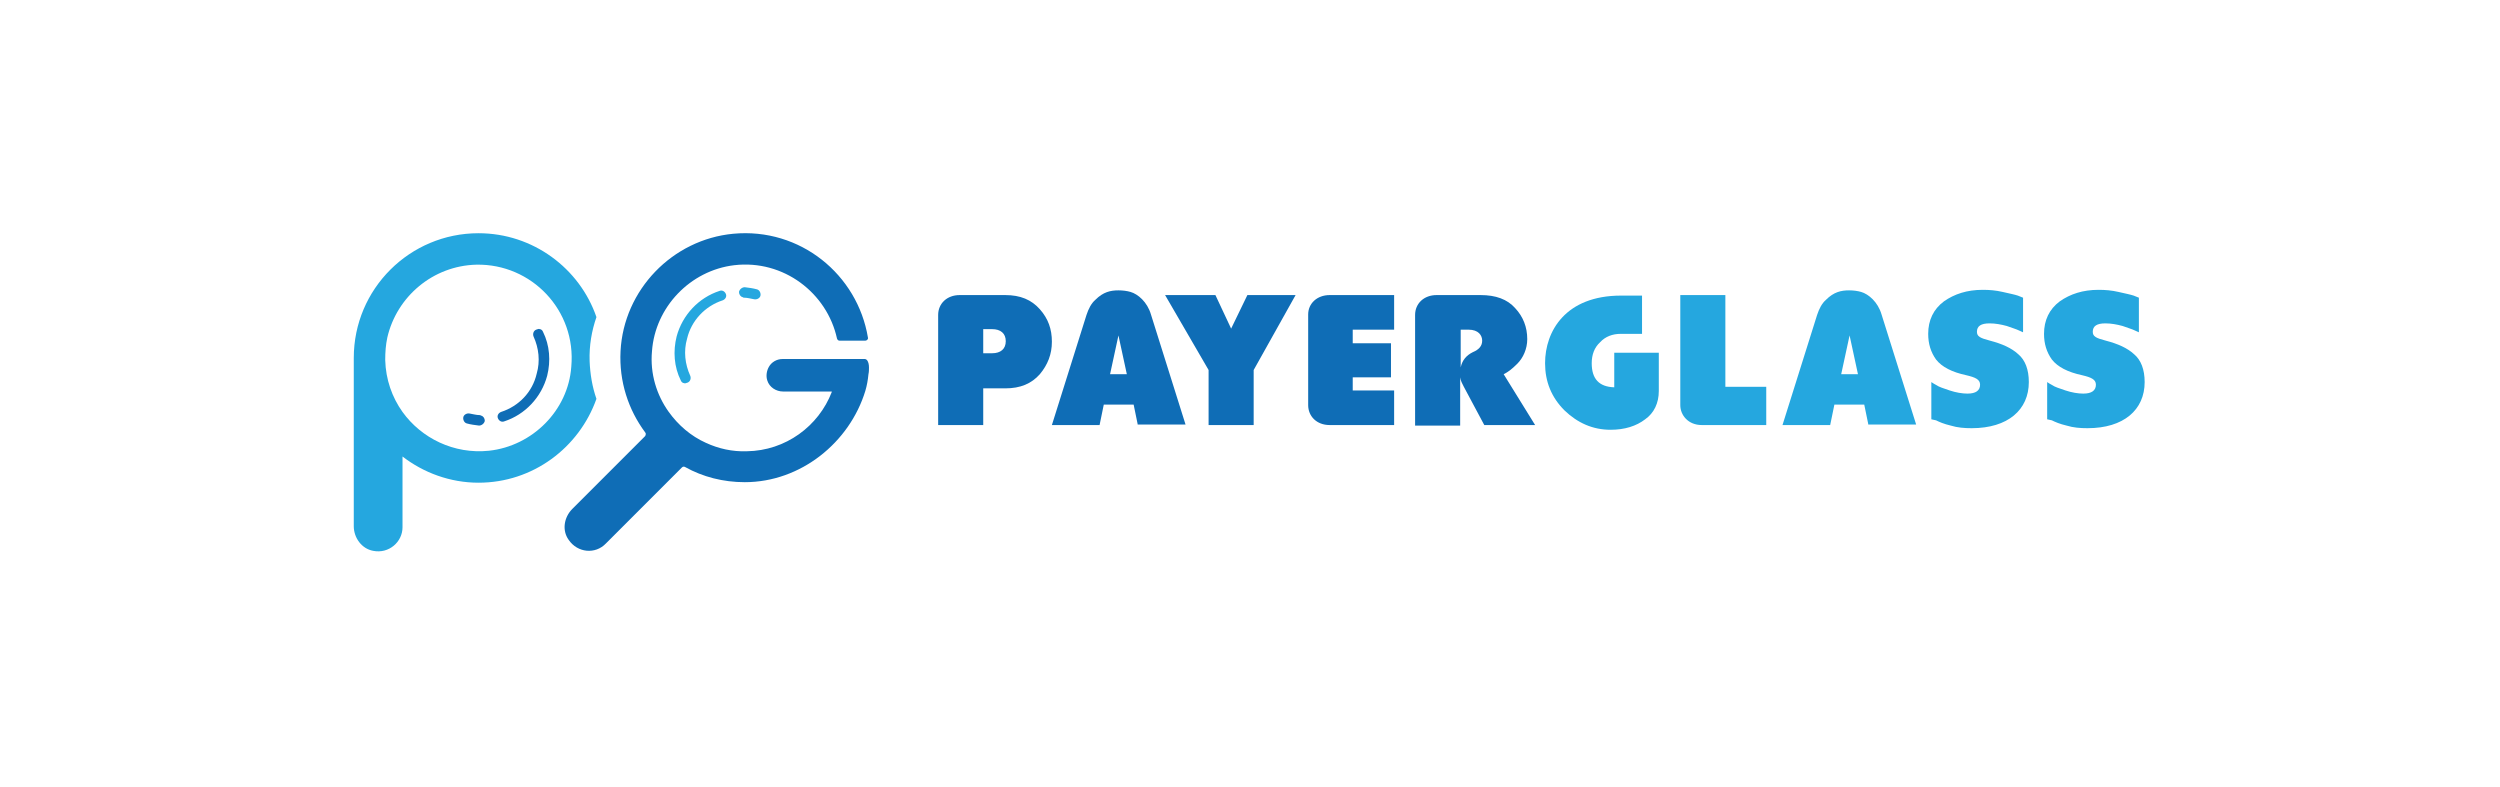
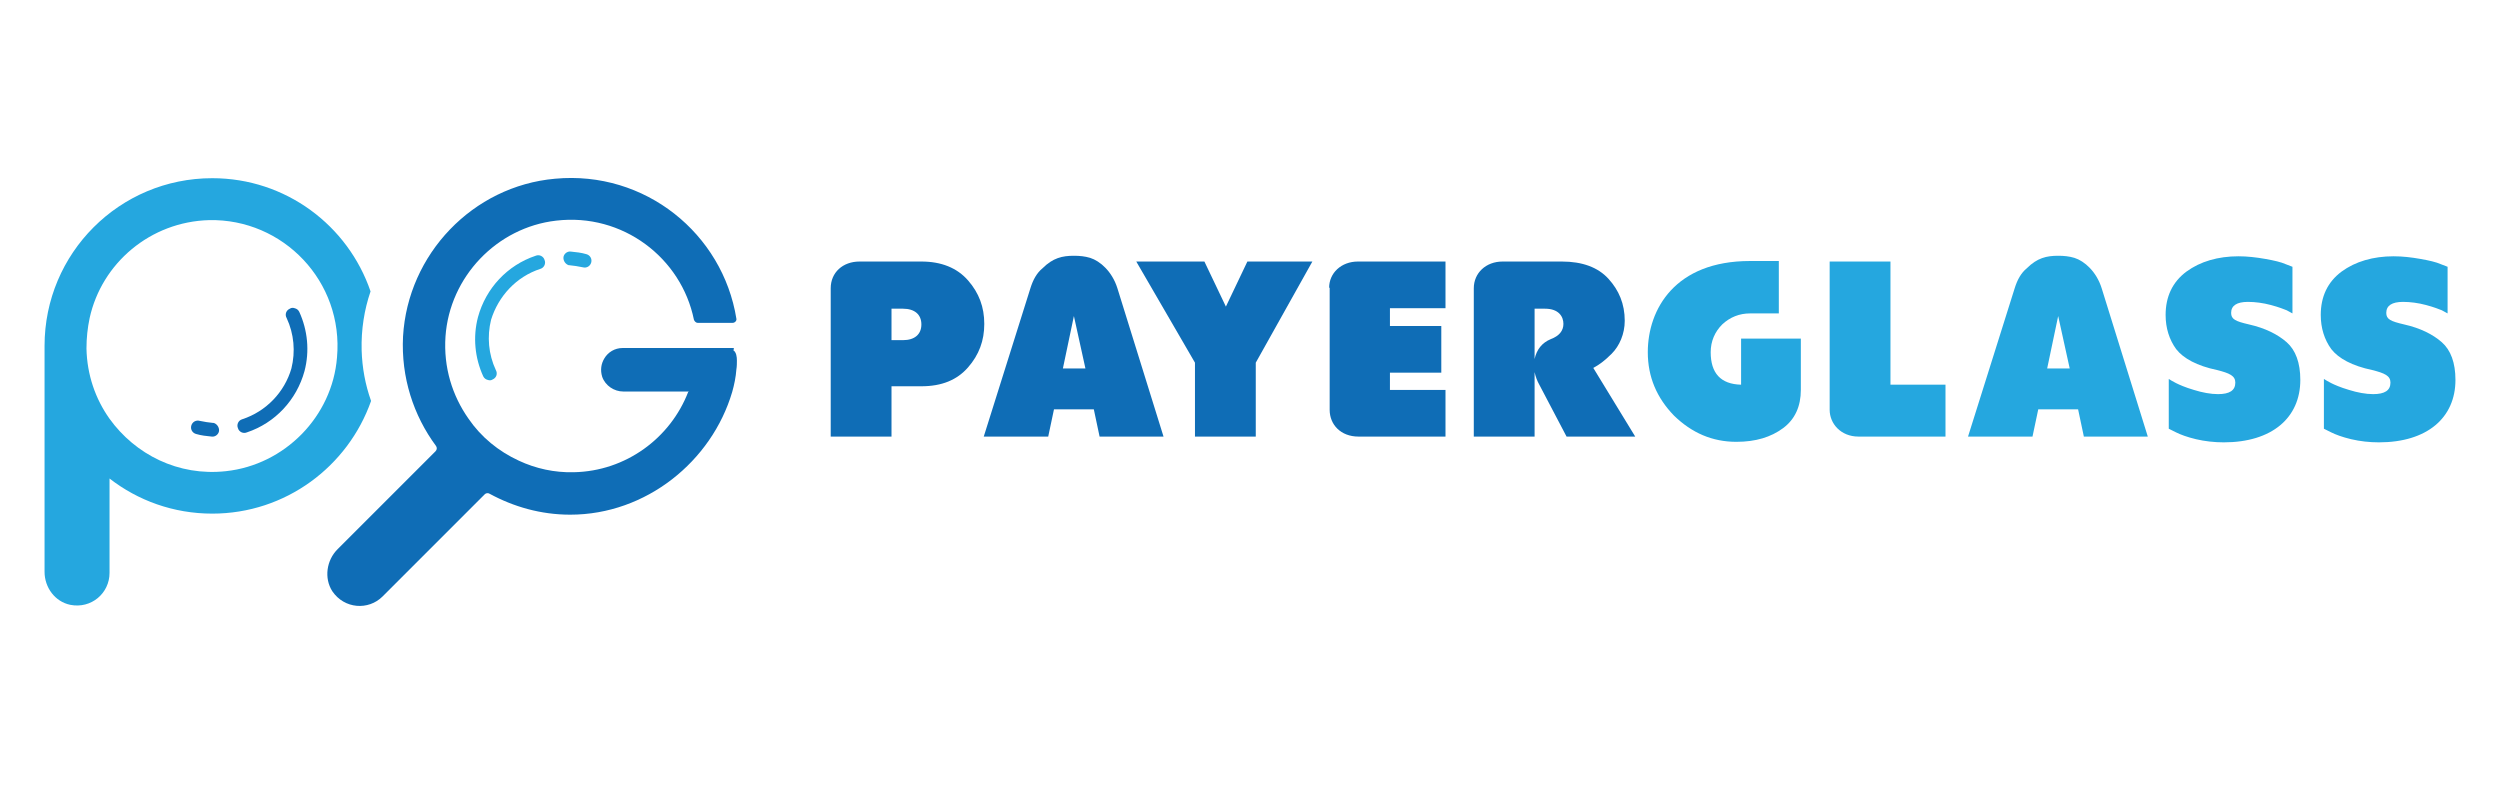
<svg xmlns="http://www.w3.org/2000/svg" version="1.1" id="Layer_1" x="0px" y="0px" viewBox="0 0 477 150" style="enable-background:new 0 0 477 150;" xml:space="preserve">
  <style type="text/css">
	.st0{fill:#0F6DB6;}
	.st1{fill:#25A7DF;}
	.st2{fill:none;}
</style>
  <g>
-     <path class="st0" d="M187.6,74v7.1H179V60.1c0-2.2,1.7-3.8,4.1-3.8h8.7c2.9,0,5,0.9,6.6,2.7c1.6,1.8,2.3,3.8,2.3,6.2   s-0.8,4.4-2.3,6.2c-1.6,1.8-3.7,2.7-6.6,2.7H187.6z M187.6,62.9v4.5h1.7c1.6,0,2.6-0.8,2.6-2.3s-1-2.3-2.6-2.3H187.6z" />
-     <path class="st0" d="M217.1,81.1l-0.8-3.9h-5.7l-0.8,3.9h-9.1l6.6-21c0.4-1.2,0.9-2.2,1.7-2.9c1.5-1.5,2.9-1.8,4.4-1.8   c0.8,0,1.6,0.1,2.3,0.3c1.4,0.4,3.2,1.9,3.9,4.3l6.6,21H217.1z M213.4,64l-1.6,7.4h3.2L213.4,64z" />
-     <path class="st0" d="M231.9,56.3l3,6.4l3.1-6.4h9.2l-8,14.3v10.5h-8.6V70.6l-8.3-14.3H231.9z" />
-     <path class="st0" d="M249.6,60c0-2.1,1.7-3.7,4.1-3.7H266v6.6h-7.9v2.6h7.3V72h-7.3v2.5h7.9v6.6h-12.3c-2.5,0-4.1-1.7-4.1-3.8V60z" />
-     <path class="st0" d="M283.2,81.1l-3.9-7.3c-0.3-0.6-0.6-1.1-0.7-1.8v9.2h-8.6V60.1c0-2.2,1.7-3.8,4.1-3.8h8.4   c2.9,0,5.1,0.8,6.6,2.5c1.5,1.6,2.3,3.6,2.3,5.9c0,1.9-0.8,3.6-1.9,4.7c-1.1,1.1-1.8,1.6-2.6,2l6,9.7H283.2z M278.7,62.9v7.2   c0.3-1.4,1.1-2.3,2.3-2.9c1.2-0.5,1.8-1.2,1.8-2.2c0-1-0.7-2.1-2.6-2.1H278.7z" />
-     <path class="st1" d="M313.3,56.3v7.4h-4.1c-1.5,0-2.9,0.5-3.9,1.6c-1.1,1-1.6,2.4-1.6,4c0,3,1.4,4.5,4.3,4.6v-6.6h8.5v7.3   c0,2.3-0.9,4.2-2.6,5.4c-1.7,1.3-3.9,2-6.6,2c-3.4,0-6.3-1.3-8.8-3.7c-2.5-2.5-3.7-5.5-3.7-9c0-6.1,3.9-12.9,14.5-12.9H313.3z" />
-     <path class="st1" d="M337,73.7v7.4h-12.3c-2.6,0-4.1-1.9-4.1-3.8V56.3h8.6v17.5H337z" />
-     <path class="st1" d="M356.5,81.1l-0.8-3.9H350l-0.8,3.9h-9.1l6.6-21c0.4-1.2,0.9-2.2,1.7-2.9c1.5-1.5,2.9-1.8,4.4-1.8   c0.8,0,1.6,0.1,2.3,0.3c1.4,0.4,3.2,1.9,3.9,4.3l6.6,21H356.5z M352.9,64l-1.6,7.4h3.2L352.9,64z" />
-     <path class="st1" d="M368.5,80v-7.1c0.3,0.2,0.6,0.4,1,0.6c0.4,0.3,1.3,0.6,2.5,1c1.2,0.4,2.4,0.6,3.4,0.6c1.6,0,2.4-0.6,2.4-1.7   c0-1-0.9-1.4-2.6-1.8c-2.8-0.6-4.7-1.6-5.8-3c-1-1.4-1.5-3-1.5-4.9c0-2.6,1-4.7,3-6.2c2-1.4,4.4-2.2,7.4-2.2c1.3,0,2.5,0.1,3.8,0.4   c1.3,0.3,2.3,0.5,2.9,0.7l1,0.4v6.6l-0.9-0.4c-0.4-0.2-1.1-0.4-2.2-0.8c-1.1-0.3-2.2-0.5-3.3-0.5c-1.6,0-2.4,0.5-2.4,1.6   c0,0.9,0.6,1.2,2.5,1.7c2.3,0.6,4.1,1.4,5.4,2.6c1.3,1.1,2,2.9,2,5.3c0,5.3-4,8.8-10.9,8.8c-1.4,0-2.7-0.1-4-0.5   c-1.3-0.3-2.2-0.7-2.8-1L368.5,80z" />
-     <path class="st1" d="M390.6,80v-7.1c0.3,0.2,0.6,0.4,1,0.6c0.4,0.3,1.3,0.6,2.5,1c1.2,0.4,2.4,0.6,3.4,0.6c1.6,0,2.4-0.6,2.4-1.7   c0-1-0.9-1.4-2.6-1.8c-2.8-0.6-4.7-1.6-5.8-3c-1-1.4-1.5-3-1.5-4.9c0-2.6,1-4.7,3-6.2c2-1.4,4.4-2.2,7.4-2.2c1.3,0,2.5,0.1,3.8,0.4   c1.3,0.3,2.3,0.5,2.9,0.7l1,0.4v6.6l-0.9-0.4c-0.4-0.2-1.1-0.4-2.2-0.8c-1.1-0.3-2.2-0.5-3.3-0.5c-1.6,0-2.4,0.5-2.4,1.6   c0,0.9,0.6,1.2,2.5,1.7c2.3,0.6,4.1,1.4,5.4,2.6c1.3,1.1,2,2.9,2,5.3c0,5.3-4,8.8-10.9,8.8c-1.4,0-2.7-0.1-4-0.5   c-1.3-0.3-2.2-0.7-2.8-1L390.6,80z" />
+     <path class="st0" d="M170.1,73.7v9.6h-11.6V55c0-3,2.3-5.1,5.5-5.1h11.8c3.8,0,6.8,1.2,8.9,3.6c2.1,2.4,3.1,5.1,3.1,8.3   s-1,5.9-3.1,8.3c-2.1,2.4-5,3.6-8.9,3.6H170.1z M170.1,58.8v6.1h2.2c2.2,0,3.5-1.1,3.5-3s-1.3-3-3.5-3H170.1z" />
+     <path class="st0" d="M209.8,83.3l-1.1-5.2h-7.6l-1.1,5.2h-12.3l8.9-28.3c0.5-1.6,1.2-2.9,2.3-3.8c2-2,3.8-2.4,6-2.4   c1.1,0,2.1,0.1,3.1,0.4c1.9,0.6,4.2,2.6,5.2,5.8l8.8,28.3H209.8z M204.9,60.3l-2.1,10h4.3L204.9,60.3z" />
+     <path class="st0" d="M229.8,49.9l4.1,8.6l4.1-8.6h12.4l-10.8,19.3v14.1h-11.6V69.2l-11.2-19.3H229.8z" />
+     <path class="st0" d="M253.6,54.9c0-2.8,2.3-5,5.5-5h16.7v8.9h-10.6v3.4h9.8v8.9h-9.8v3.3h10.6v8.9h-16.6c-3.4,0-5.5-2.3-5.5-5.1   V54.9z" />
+     <path class="st0" d="M298.9,83.3l-5.2-9.9c-0.4-0.7-0.7-1.5-0.9-2.4v12.3h-11.6V55c0-2.9,2.3-5.1,5.5-5.1h11.3   c3.9,0,6.9,1.1,8.9,3.3c2,2.2,3.1,4.8,3.1,8c0,2.5-1,4.8-2.5,6.3c-1.4,1.4-2.4,2.1-3.5,2.7l8,13.1H298.9z M292.8,58.8v9.7   c0.4-1.8,1.4-3.1,3.1-3.8c1.6-0.6,2.4-1.6,2.4-2.9c0-1.4-0.9-2.9-3.5-2.9H292.8z" />
+     <path class="st1" d="M339.4,49.9v9.9h-5.5c-2,0-3.8,0.7-5.3,2.1c-1.4,1.4-2.2,3.2-2.2,5.3c0,4,1.9,6.1,5.8,6.2v-8.8h11.4v9.8   c0,3.1-1.1,5.6-3.4,7.3c-2.3,1.7-5.2,2.6-8.9,2.6c-4.6,0-8.5-1.7-11.9-5c-3.3-3.4-5-7.4-5-12.1c0-8.2,5.2-17.4,19.5-17.4H339.4z" />
+     <path class="st1" d="M371.2,73.4v9.9h-16.6c-3.4,0-5.5-2.5-5.5-5.1V49.9h11.6v23.5H371.2z" />
+     <path class="st1" d="M397.6,83.3l-1.1-5.2h-7.6l-1.1,5.2h-12.3l8.9-28.3c0.5-1.6,1.2-2.9,2.3-3.8c2-2,3.8-2.4,6-2.4   c1.1,0,2.1,0.1,3.1,0.4c1.9,0.6,4.2,2.6,5.2,5.8l8.8,28.3H397.6z M392.7,60.3l-2.1,10h4.3L392.7,60.3z" />
+     <path class="st1" d="M413.8,81.8v-9.5c0.3,0.2,0.8,0.5,1.4,0.8c0.6,0.3,1.7,0.8,3.4,1.3c1.6,0.5,3.2,0.8,4.6,0.8   c2.2,0,3.3-0.7,3.3-2.2c0-1.3-1.1-1.8-3.5-2.4c-3.8-0.8-6.4-2.2-7.8-4c-1.3-1.8-2-4-2-6.5c0-3.5,1.3-6.3,4-8.3   c2.6-1.9,6-2.9,9.9-2.9c1.7,0,3.4,0.2,5.1,0.5c1.7,0.3,3,0.6,3.9,1l1.3,0.5v8.9l-1.1-0.6c-0.5-0.2-1.5-0.6-3-1   c-1.5-0.4-3-0.6-4.4-0.6c-2.1,0-3.2,0.7-3.2,2.1c0,1.2,0.8,1.6,3.4,2.2c3.1,0.7,5.5,1.9,7.2,3.4c1.7,1.5,2.6,3.9,2.6,7.2   c0,7.2-5.4,11.9-14.6,11.9c-1.8,0-3.6-0.2-5.3-0.6c-1.7-0.4-3-0.9-3.8-1.3L413.8,81.8z" />
+     <path class="st1" d="M443.4,81.8v-9.5c0.3,0.2,0.8,0.5,1.4,0.8c0.6,0.3,1.7,0.8,3.4,1.3c1.6,0.5,3.2,0.8,4.6,0.8   c2.2,0,3.3-0.7,3.3-2.2c0-1.3-1.1-1.8-3.5-2.4c-3.8-0.8-6.4-2.2-7.8-4c-1.3-1.8-2-4-2-6.5c0-3.5,1.3-6.3,4-8.3   c2.6-1.9,6-2.9,9.9-2.9c1.7,0,3.4,0.2,5.1,0.5c1.7,0.3,3,0.6,3.9,1l1.3,0.5v8.9l-1.1-0.6c-0.5-0.2-1.5-0.6-3-1   c-1.5-0.4-3-0.6-4.4-0.6c-2.1,0-3.2,0.7-3.2,2.1c0,1.2,0.8,1.6,3.4,2.2c3.1,0.7,5.5,1.9,7.2,3.4c1.7,1.5,2.6,3.9,2.6,7.2   c0,7.2-5.4,11.9-14.6,11.9c-1.8,0-3.6-0.2-5.3-0.6c-1.7-0.4-3-0.9-3.8-1.3L443.4,81.8z" />
  </g>
-   <path class="st2" d="M91,50.4c-8.3,0.2-15.2,6.1-17,13.9c-0.3,1.4-0.5,2.8-0.4,4.3c0.1,3.7,1.3,7.1,3.3,9.9  c3.3,4.7,8.8,7.6,14.9,7.5c9.8-0.2,17.7-8.4,17.4-18.2C109,58,100.8,50.2,91,50.4z" />
-   <path class="st1" d="M113.8,60.5c-3.2-9.3-12.1-16-22.5-16c-13.1,0-23.8,10.6-23.8,23.8c0,0.1,0,0.2,0,0.3c0,0,0,0,0,0.1v31.7  c0,2.2,1.5,4.3,3.7,4.7c3,0.6,5.6-1.7,5.6-4.5V87.1c4,3.1,9.1,5,14.5,5c10.4,0,19.2-6.7,22.5-16c-0.8-2.3-1.2-4.7-1.3-7.2  C112.4,65.9,112.9,63.1,113.8,60.5z M93.3,86c-6.7,0.7-12.9-2.4-16.5-7.4c-2-2.8-3.2-6.2-3.3-9.9c0-1.5,0.1-2.9,0.4-4.3  c1.8-7.8,8.7-13.7,17-13.9c10.5-0.2,19.1,8.7,18.1,19.5C108.4,78.3,101.6,85.1,93.3,86z" />
-   <path class="st0" d="M165.1,68.5c-0.2,0-0.3,0-0.5,0c-0.2,0-0.3,0-0.5,0c-0.4,0-0.8,0-1.2,0c-0.5,0-1,0-1.5,0c-0.6,0-1.1,0-1.7,0  c-0.6,0-1.2,0-1.8,0c-0.6,0-1.2,0-1.8,0c-0.6,0-1.2,0-1.8,0c-0.6,0-1.1,0-1.7,0c-0.5,0-1,0-1.5,0c-0.4,0-0.8,0-1.2,0  c-0.2,0-0.4,0-0.6,0c-1.1,0-2.1,0.6-2.6,1.5c-0.4,0.7-0.6,1.7-0.3,2.6c0.4,1.3,1.7,2.1,3,2.1h9.3c0,0,0,0.1,0,0.1  c-2.5,6.5-8.8,11.2-16.2,11.3c-2.8,0.1-5.4-0.5-7.8-1.6c-2.9-1.3-5.3-3.4-7.1-5.9c-2.3-3.2-3.6-7.3-3.2-11.6  c0.6-8.4,7.3-15.4,15.7-16.4c9.4-1.1,17.7,5.3,19.6,14c0.1,0.3,0.3,0.4,0.5,0.4h4.9c0.3,0,0.6-0.3,0.5-0.6c-2-12-12.9-21-25.7-19.8  c-11.6,1.1-20.9,10.7-21.5,22.4c-0.3,5.8,1.5,11.2,4.7,15.5c0.2,0.2,0.1,0.5,0,0.7c-1.8,1.8-10.2,10.2-13.9,13.9  c-1.6,1.6-2,4.1-0.7,5.9c1.7,2.5,5.1,2.8,7.1,0.7l14.5-14.5c0.2-0.2,0.4-0.2,0.6-0.1c3.4,1.9,7.3,2.9,11.4,2.9  c10.7,0,20-7.6,23-17.4c0.3-1,0.5-2.1,0.6-3.2c0.1-0.4,0.1-0.9,0.1-1.3c0-0.5-0.1-1.2-0.5-1.5C165.4,68.6,165.2,68.6,165.1,68.5z" />
+   <path class="st2" d="M39.9,42C28.7,42.3,19.4,50.2,17,60.7c-0.4,1.9-0.6,3.8-0.6,5.8c0.1,5,1.7,9.6,4.4,13.4  C25.3,86.2,32.7,90.2,41,90c13.2-0.3,23.8-11.3,23.5-24.5C64.2,52.3,53.2,41.7,39.9,42z" />
+   <path class="st1" d="M70.7,55.6C66.4,43,54.5,34,40.5,34c-17.7,0-32,14.3-32,32c0,0.1,0,0.2,0,0.4c0,0,0,0.1,0,0.1l0,42.6  c0,3,2,5.7,4.9,6.3c4,0.8,7.5-2.2,7.5-6.1v-18c5.4,4.2,12.2,6.7,19.6,6.7c14,0,25.9-9,30.3-21.5c-1.1-3.1-1.7-6.3-1.8-9.7  C68.9,62.9,69.5,59.1,70.7,55.6z M43.1,89.9c-9.1,1-17.3-3.2-22.2-10c-2.7-3.8-4.3-8.4-4.4-13.4c0-2,0.2-3.9,0.6-5.8  C19.4,50.2,28.7,42.3,39.9,42c14.1-0.3,25.7,11.7,24.4,26.2C63.4,79.5,54.3,88.7,43.1,89.9z" />
+   <path class="st0" d="M139.8,66.4c-0.2,0-0.4,0-0.6,0c-0.2,0-0.4,0-0.6,0c-0.5,0-1.1,0-1.6,0c-0.7,0-1.3,0-2,0c-0.8,0-1.5,0-2.3,0  c-0.8,0-1.6,0-2.4,0c-0.8,0-1.6,0-2.5,0c-0.8,0-1.6,0-2.4,0c-0.7,0-1.5,0-2.2,0c-0.7,0-1.3,0-2,0c-0.5,0-1.1,0-1.6,0  c-0.3,0-0.5,0-0.8,0c-1.5,0-2.8,0.8-3.5,2c-0.6,1-0.8,2.2-0.4,3.5c0.6,1.7,2.3,2.8,4,2.8h12.5c0,0,0,0.1-0.1,0.1  c-3.4,8.8-11.9,15.1-21.8,15.3c-3.7,0.1-7.3-0.7-10.5-2.2c-3.9-1.8-7.2-4.5-9.6-8c-3.1-4.4-4.8-9.8-4.4-15.7  c0.8-11.4,9.8-20.8,21.1-22.1c12.7-1.5,23.9,7.1,26.3,18.9c0.1,0.3,0.4,0.6,0.7,0.6h6.7c0.4,0,0.8-0.4,0.7-0.8  c-2.6-16.2-17.4-28.3-34.6-26.7c-15.7,1.4-28.1,14.4-29,30.1c-0.4,7.8,2,15.1,6.3,20.9c0.2,0.3,0.2,0.7-0.1,1  c-2.4,2.4-13.8,13.8-18.7,18.7c-2.1,2.1-2.6,5.5-1,8c2.3,3.4,6.9,3.7,9.6,1l19.5-19.5c0.2-0.2,0.6-0.3,0.9-0.1c4.6,2.5,9.8,4,15.4,4  c14.5,0,27-10.2,30.9-23.4c0.4-1.4,0.7-2.9,0.8-4.3c0.1-0.6,0.1-1.2,0.1-1.7c0-0.7-0.1-1.6-0.7-2C140.2,66.5,140,66.4,139.8,66.4z" />
  <g>
-     <path class="st0" d="M95.6,78.6c-0.5,0.2-0.8,0.7-0.6,1.2c0.2,0.5,0.7,0.8,1.2,0.6c4-1.3,7.1-4.6,8.2-8.7c0.7-2.8,0.5-5.8-0.8-8.4   c-0.1-0.3-0.4-0.5-0.6-0.5c-0.2-0.1-0.4,0-0.7,0.1c-0.5,0.2-0.7,0.8-0.5,1.3c1,2.2,1.3,4.7,0.6,7.1C101.6,74.8,99,77.5,95.6,78.6z" />
-     <path class="st0" d="M91.5,79.2c-0.6,0-1.3-0.2-1.9-0.3c-0.5-0.1-1.1,0.2-1.2,0.7c-0.1,0.5,0.2,1.1,0.7,1.2   c0.7,0.2,1.5,0.3,2.3,0.4c0.5,0,1-0.4,1.1-0.9c0-0.5-0.3-0.9-0.7-1C91.6,79.2,91.6,79.2,91.5,79.2z" />
+     <path class="st0" d="M46.2,80c-0.7,0.2-1.1,1-0.8,1.7c0.2,0.7,1,1.1,1.7,0.8c5.4-1.8,9.5-6.2,11-11.7c1-3.8,0.6-7.8-1-11.3   c-0.2-0.4-0.5-0.6-0.9-0.7c-0.3-0.1-0.6-0.1-0.9,0.1c-0.7,0.3-1,1.1-0.6,1.8c1.4,3,1.7,6.4,0.9,9.6C54.3,74.8,50.8,78.5,46.2,80z" />
+     <path class="st0" d="M40.7,80.7c-0.9-0.1-1.7-0.2-2.6-0.4c-0.7-0.2-1.4,0.2-1.6,0.9c-0.2,0.7,0.2,1.4,0.9,1.6c1,0.3,2,0.4,3,0.5   c0.7,0.1,1.4-0.5,1.4-1.2c0-0.6-0.4-1.2-1-1.4C40.9,80.7,40.8,80.7,40.7,80.7z" />
  </g>
  <g>
-     <path class="st1" d="M137.9,57.3c0.5-0.2,0.8-0.7,0.6-1.2c-0.2-0.5-0.7-0.8-1.2-0.6c-4,1.3-7.1,4.6-8.2,8.7   c-0.7,2.8-0.5,5.8,0.8,8.4c0.1,0.3,0.4,0.5,0.6,0.5c0.2,0.1,0.4,0,0.7-0.1c0.5-0.2,0.7-0.8,0.5-1.3c-1-2.2-1.3-4.7-0.6-7.1   C131.9,61.2,134.5,58.4,137.9,57.3z" />
-     <path class="st1" d="M142,56.8c0.6,0,1.3,0.2,1.9,0.3c0.5,0.1,1.1-0.2,1.2-0.7c0.1-0.5-0.2-1.1-0.7-1.2c-0.7-0.2-1.5-0.3-2.3-0.4   c-0.5,0-1,0.4-1.1,0.9c0,0.5,0.3,0.9,0.7,1C141.8,56.8,141.9,56.8,142,56.8z" />
+     <path class="st1" d="M103.1,51.3c0.7-0.2,1.1-1,0.8-1.7c-0.2-0.7-1-1.1-1.7-0.8c-5.4,1.8-9.5,6.2-11,11.7c-1,3.8-0.6,7.8,1,11.3   c0.2,0.4,0.5,0.6,0.9,0.7c0.3,0.1,0.6,0.1,0.9-0.1c0.7-0.3,1-1.1,0.6-1.8c-1.4-3-1.7-6.4-0.9-9.6C95.1,56.5,98.5,52.8,103.1,51.3z" />
+     <path class="st1" d="M108.6,50.6c0.9,0.1,1.7,0.2,2.6,0.4c0.7,0.2,1.4-0.2,1.6-0.9c0.2-0.7-0.2-1.4-0.9-1.6c-1-0.3-2-0.4-3-0.5   c-0.7-0.1-1.4,0.5-1.4,1.2c0,0.6,0.4,1.2,1,1.4C108.5,50.6,108.5,50.6,108.6,50.6z" />
  </g>
  <g>
</g>
  <g>
</g>
  <g>
</g>
  <g>
</g>
  <g>
</g>
  <g>
</g>
</svg>
